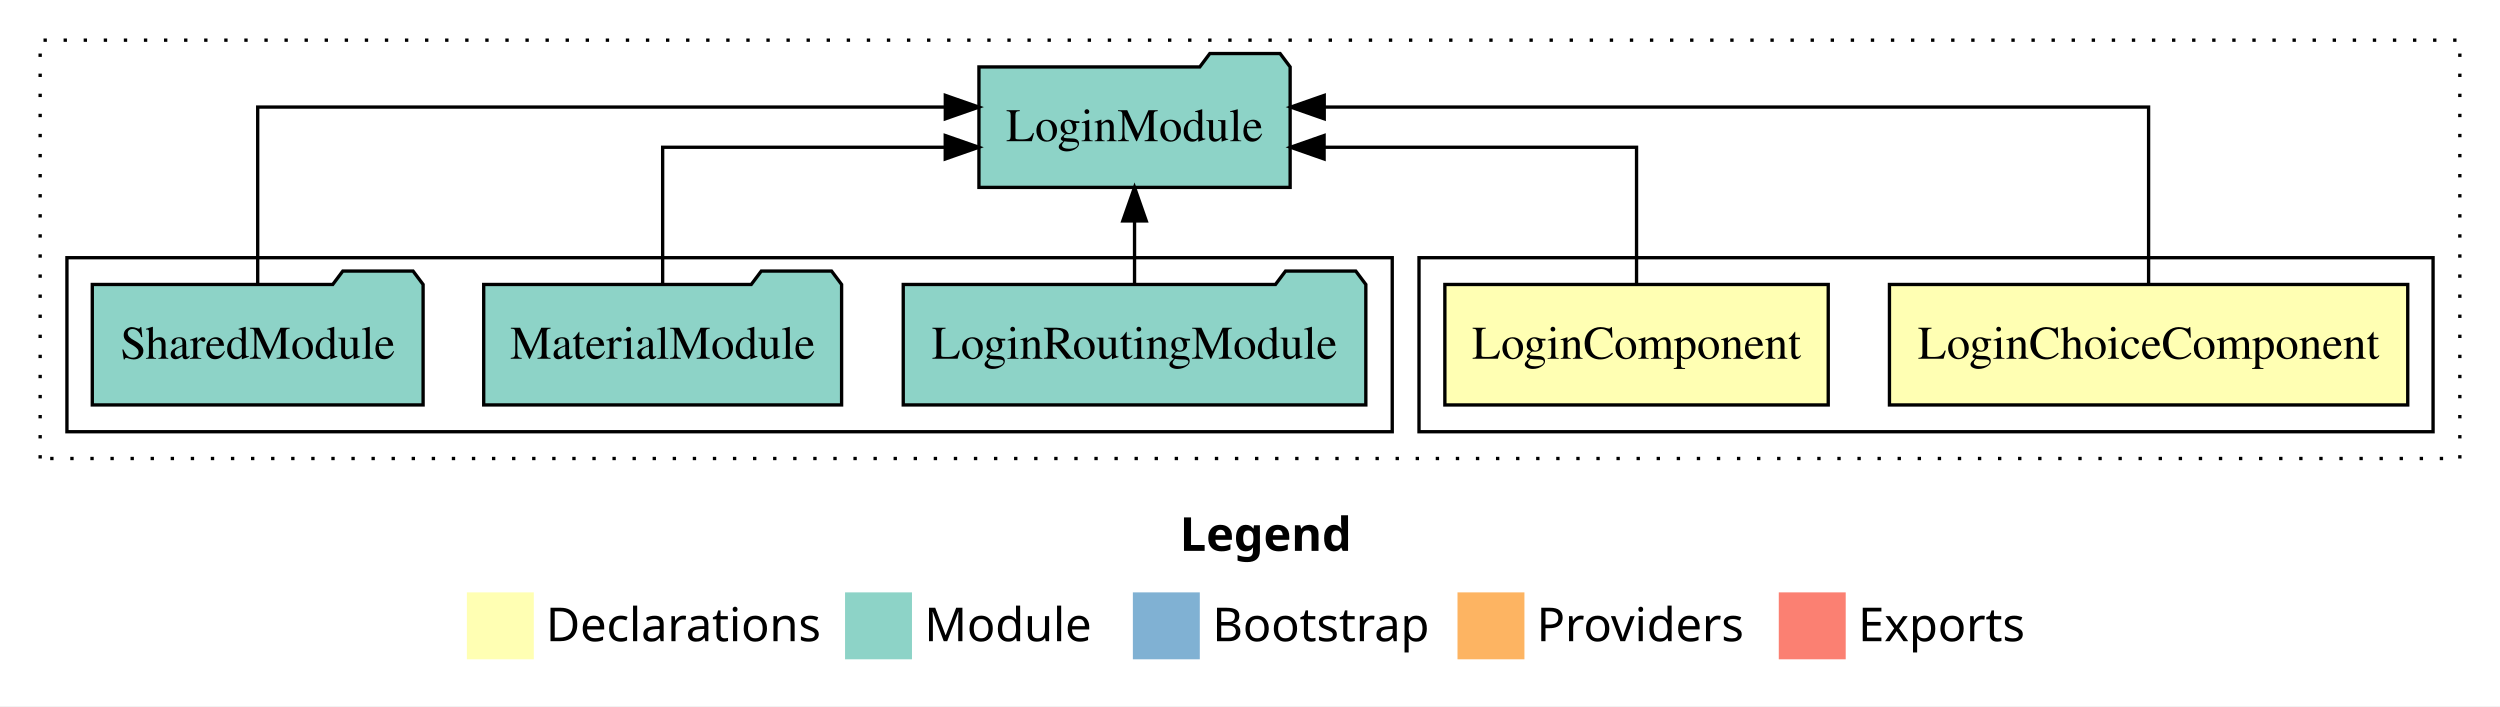
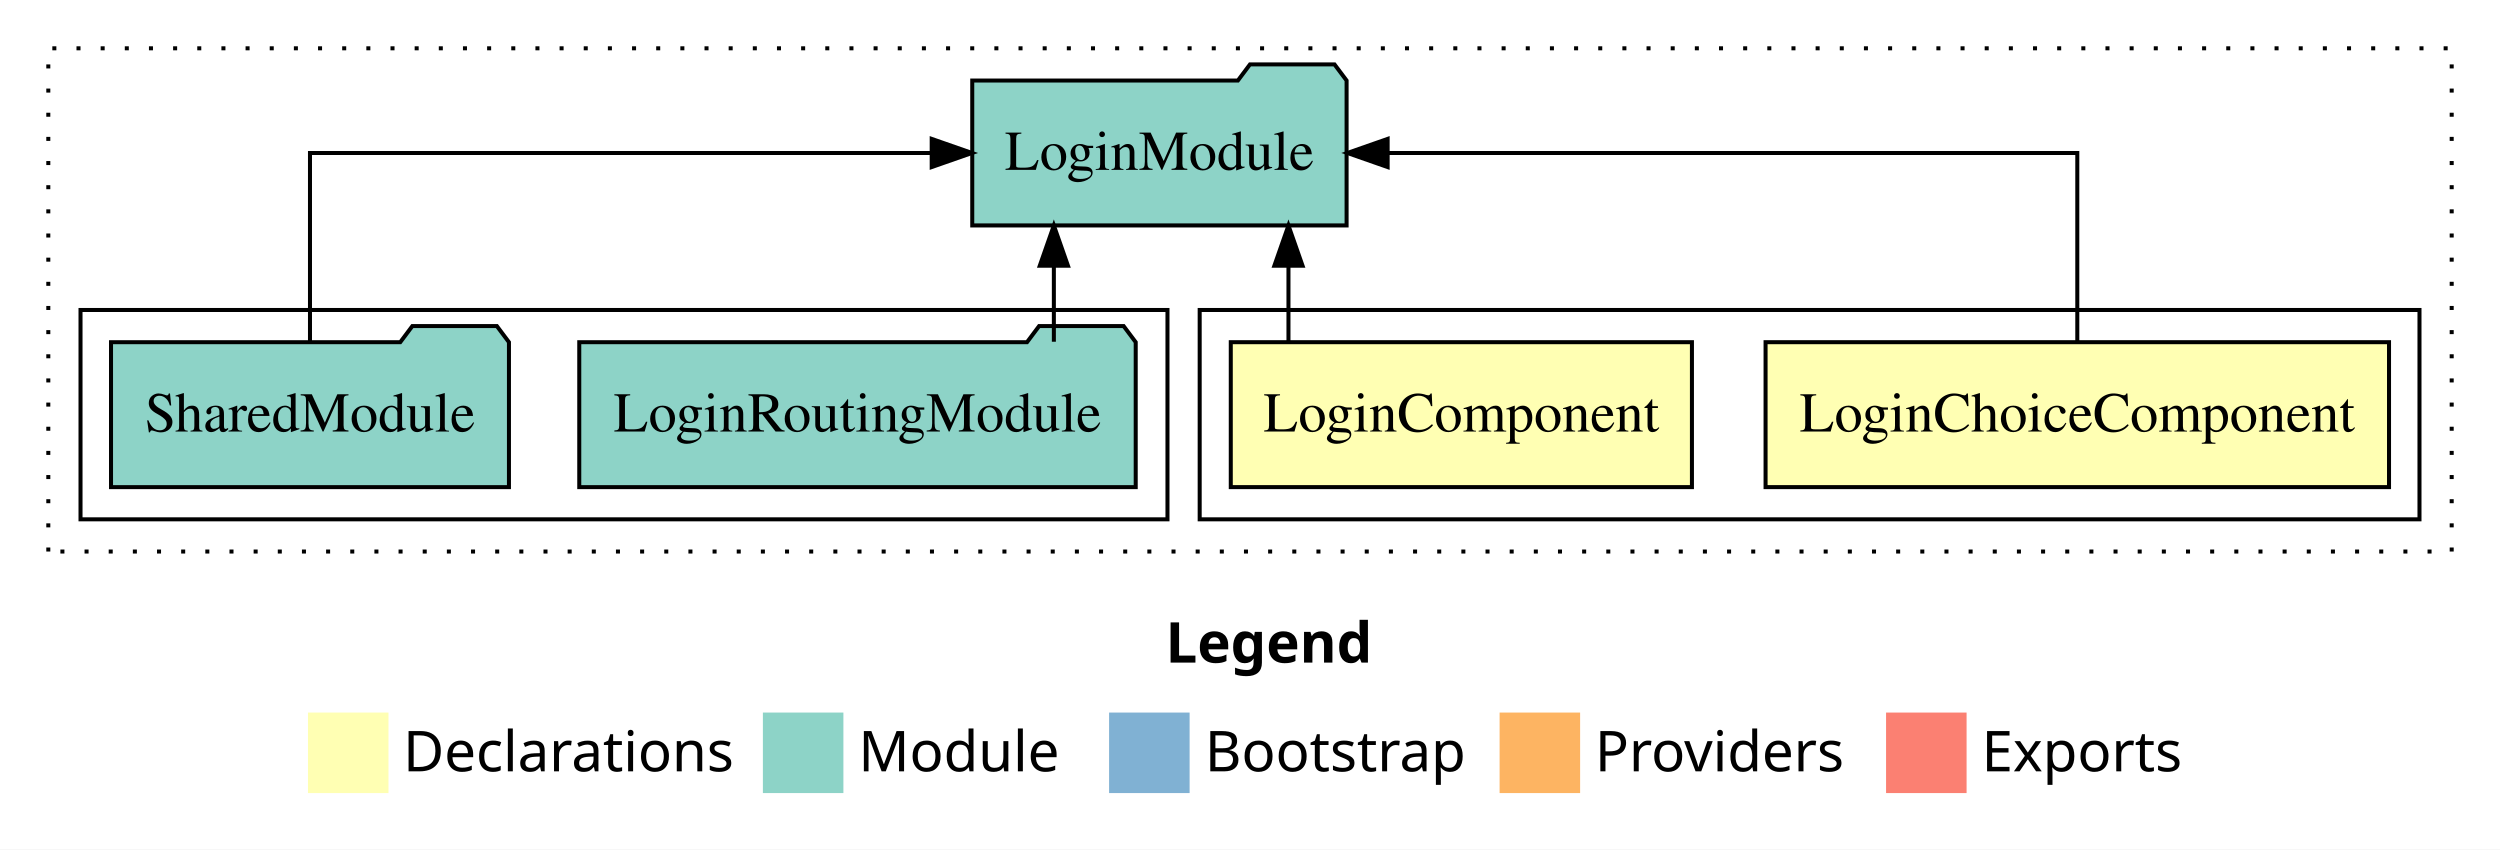
- <svg xmlns="http://www.w3.org/2000/svg" width="747pt" height="211pt" viewBox="0.00 0.00 747.00 211.00">
+ <svg xmlns="http://www.w3.org/2000/svg" width="621pt" height="211pt" viewBox="0.00 0.00 621.00 211.00">
  <g id="graph0" class="graph" transform="scale(1 1) rotate(0) translate(4 207)">
-     <polygon fill="#ffffff" stroke="transparent" points="-4,4 -4,-207 743,-207 743,4 -4,4" />
-     <text text-anchor="start" x="348.509" y="-42.4" font-family="sans-serif" font-weight="bold" font-size="14.00" fill="#000000">Legend</text>
-     <polygon fill="#ffffb3" stroke="transparent" points="135.5,-10 135.5,-30 155.5,-30 155.5,-10 135.5,-10" />
-     <text text-anchor="start" x="159.129" y="-15.4" font-family="sans-serif" font-size="14.00" fill="#000000">  Declarations</text>
-     <polygon fill="#8dd3c7" stroke="transparent" points="248.5,-10 248.5,-30 268.5,-30 268.5,-10 248.5,-10" />
-     <text text-anchor="start" x="272.225" y="-15.4" font-family="sans-serif" font-size="14.00" fill="#000000">  Module</text>
-     <polygon fill="#80b1d3" stroke="transparent" points="334.5,-10 334.5,-30 354.5,-30 354.5,-10 334.5,-10" />
-     <text text-anchor="start" x="358.281" y="-15.4" font-family="sans-serif" font-size="14.00" fill="#000000">  Bootstrap</text>
-     <polygon fill="#fdb462" stroke="transparent" points="431.5,-10 431.5,-30 451.5,-30 451.5,-10 431.5,-10" />
-     <text text-anchor="start" x="455.173" y="-15.4" font-family="sans-serif" font-size="14.00" fill="#000000">  Providers</text>
-     <polygon fill="#fb8072" stroke="transparent" points="527.5,-10 527.5,-30 547.5,-30 547.5,-10 527.5,-10" />
-     <text text-anchor="start" x="551.226" y="-15.4" font-family="sans-serif" font-size="14.00" fill="#000000">  Exports</text>
+     <polygon fill="#ffffff" stroke="transparent" points="-4,4 -4,-207 617,-207 617,4 -4,4" />
+     <text text-anchor="start" x="285.509" y="-42.4" font-family="sans-serif" font-weight="bold" font-size="14.00" fill="#000000">Legend</text>
+     <polygon fill="#ffffb3" stroke="transparent" points="72.5,-10 72.5,-30 92.5,-30 92.5,-10 72.5,-10" />
+     <text text-anchor="start" x="96.129" y="-15.4" font-family="sans-serif" font-size="14.00" fill="#000000">  Declarations</text>
+     <polygon fill="#8dd3c7" stroke="transparent" points="185.5,-10 185.5,-30 205.5,-30 205.5,-10 185.5,-10" />
+     <text text-anchor="start" x="209.225" y="-15.4" font-family="sans-serif" font-size="14.00" fill="#000000">  Module</text>
+     <polygon fill="#80b1d3" stroke="transparent" points="271.5,-10 271.5,-30 291.5,-30 291.5,-10 271.5,-10" />
+     <text text-anchor="start" x="295.281" y="-15.4" font-family="sans-serif" font-size="14.00" fill="#000000">  Bootstrap</text>
+     <polygon fill="#fdb462" stroke="transparent" points="368.5,-10 368.5,-30 388.5,-30 388.5,-10 368.5,-10" />
+     <text text-anchor="start" x="392.173" y="-15.4" font-family="sans-serif" font-size="14.00" fill="#000000">  Providers</text>
+     <polygon fill="#fb8072" stroke="transparent" points="464.5,-10 464.5,-30 484.5,-30 484.5,-10 464.5,-10" />
+     <text text-anchor="start" x="488.226" y="-15.4" font-family="sans-serif" font-size="14.00" fill="#000000">  Exports</text>
    <g id="clust1" class="cluster">
-       <polygon fill="none" stroke="#000000" stroke-dasharray="1,5" points="8,-70 8,-195 731,-195 731,-70 8,-70" />
+       <polygon fill="none" stroke="#000000" stroke-dasharray="1,5" points="8,-70 8,-195 605,-195 605,-70 8,-70" />
    </g>
    <g id="clust2" class="cluster">
-       <polygon fill="none" stroke="#000000" points="420,-78 420,-130 723,-130 723,-78 420,-78" />
+       <polygon fill="none" stroke="#000000" points="294,-78 294,-130 597,-130 597,-78 294,-78" />
    </g>
    <g id="clust5" class="cluster">
-       <polygon fill="none" stroke="#000000" points="16,-78 16,-130 412,-130 412,-78 16,-78" />
+       <polygon fill="none" stroke="#000000" points="16,-78 16,-130 286,-130 286,-78 16,-78" />
    </g>
    <g id="node1" class="node">
-       <polygon fill="#ffffb3" stroke="#000000" points="715.433,-122 560.567,-122 560.567,-86 715.433,-86 715.433,-122" />
-       <text text-anchor="middle" x="638" y="-99.8" font-family="Times,serif" font-size="14.00" fill="#000000">LoginChoiceComponent</text>
+       <polygon fill="#ffffb3" stroke="#000000" points="589.433,-122 434.567,-122 434.567,-86 589.433,-86 589.433,-122" />
+       <text text-anchor="middle" x="512" y="-99.8" font-family="Times,serif" font-size="14.00" fill="#000000">LoginChoiceComponent</text>
    </g>
    <g id="node3" class="node">
-       <polygon fill="#8dd3c7" stroke="#000000" points="381.493,-187 378.493,-191 357.493,-191 354.493,-187 288.507,-187 288.507,-151 381.493,-151 381.493,-187" />
-       <text text-anchor="middle" x="335" y="-164.8" font-family="Times,serif" font-size="14.00" fill="#000000">LoginModule</text>
+       <polygon fill="#8dd3c7" stroke="#000000" points="330.493,-187 327.493,-191 306.493,-191 303.493,-187 237.507,-187 237.507,-151 330.493,-151 330.493,-187" />
+       <text text-anchor="middle" x="284" y="-164.8" font-family="Times,serif" font-size="14.00" fill="#000000">LoginModule</text>
    </g>
    <g id="edge1" class="edge">
-       <path fill="none" stroke="#000000" d="M638,-122.284C638,-143.321 638,-175 638,-175 638,-175 391.68,-175 391.68,-175" />
-       <polygon fill="#000000" stroke="#000000" points="391.68,-171.5 381.68,-175 391.68,-178.5 391.68,-171.5" />
+       <path fill="none" stroke="#000000" d="M512,-122.106C512,-141.339 512,-169 512,-169 512,-169 340.689,-169 340.689,-169" />
+       <polygon fill="#000000" stroke="#000000" points="340.689,-165.5 330.689,-169 340.689,-172.5 340.689,-165.5" />
    </g>
    <g id="node2" class="node">
-       <polygon fill="#ffffb3" stroke="#000000" points="542.276,-122 427.724,-122 427.724,-86 542.276,-86 542.276,-122" />
-       <text text-anchor="middle" x="485" y="-99.8" font-family="Times,serif" font-size="14.00" fill="#000000">LoginComponent</text>
+       <polygon fill="#ffffb3" stroke="#000000" points="416.276,-122 301.724,-122 301.724,-86 416.276,-86 416.276,-122" />
+       <text text-anchor="middle" x="359" y="-99.8" font-family="Times,serif" font-size="14.00" fill="#000000">LoginComponent</text>
    </g>
    <g id="edge2" class="edge">
-       <path fill="none" stroke="#000000" d="M485,-122.022C485,-139.373 485,-163 485,-163 485,-163 391.639,-163 391.639,-163" />
-       <polygon fill="#000000" stroke="#000000" points="391.639,-159.5 381.639,-163 391.639,-166.5 391.639,-159.5" />
+       <path fill="none" stroke="#000000" d="M316.054,-122.106C316.054,-122.106 316.054,-140.991 316.054,-140.991" />
+       <polygon fill="#000000" stroke="#000000" points="312.554,-140.991 316.054,-150.991 319.554,-140.991 312.554,-140.991" />
    </g>
    <g id="node4" class="node">
-       <polygon fill="#8dd3c7" stroke="#000000" points="404.111,-122 401.111,-126 380.111,-126 377.111,-122 265.889,-122 265.889,-86 404.111,-86 404.111,-122" />
-       <text text-anchor="middle" x="335" y="-99.8" font-family="Times,serif" font-size="14.00" fill="#000000">LoginRoutingModule</text>
+       <polygon fill="#8dd3c7" stroke="#000000" points="278.111,-122 275.111,-126 254.111,-126 251.111,-122 139.889,-122 139.889,-86 278.111,-86 278.111,-122" />
+       <text text-anchor="middle" x="209" y="-99.8" font-family="Times,serif" font-size="14.00" fill="#000000">LoginRoutingModule</text>
    </g>
    <g id="edge3" class="edge">
-       <path fill="none" stroke="#000000" d="M335,-122.106C335,-122.106 335,-140.991 335,-140.991" />
-       <polygon fill="#000000" stroke="#000000" points="331.5,-140.991 335,-150.991 338.5,-140.991 331.5,-140.991" />
+       <path fill="none" stroke="#000000" d="M257.779,-122.106C257.779,-122.106 257.779,-140.991 257.779,-140.991" />
+       <polygon fill="#000000" stroke="#000000" points="254.28,-140.991 257.779,-150.991 261.279,-140.991 254.28,-140.991" />
    </g>
    <g id="node5" class="node">
-       <polygon fill="#8dd3c7" stroke="#000000" points="247.471,-122 244.471,-126 223.471,-126 220.471,-122 140.529,-122 140.529,-86 247.471,-86 247.471,-122" />
-       <text text-anchor="middle" x="194" y="-99.8" font-family="Times,serif" font-size="14.00" fill="#000000">MaterialModule</text>
-     </g>
-     <g id="edge4" class="edge">
-       <path fill="none" stroke="#000000" d="M194,-122.022C194,-139.373 194,-163 194,-163 194,-163 278.441,-163 278.441,-163" />
-       <polygon fill="#000000" stroke="#000000" points="278.441,-166.5 288.441,-163 278.44,-159.5 278.441,-166.5" />
-     </g>
-     <g id="node6" class="node">
      <polygon fill="#8dd3c7" stroke="#000000" points="122.423,-122 119.423,-126 98.423,-126 95.423,-122 23.577,-122 23.577,-86 122.423,-86 122.423,-122" />
      <text text-anchor="middle" x="73" y="-99.8" font-family="Times,serif" font-size="14.00" fill="#000000">SharedModule</text>
    </g>
-     <g id="edge5" class="edge">
-       <path fill="none" stroke="#000000" d="M73,-122.284C73,-143.321 73,-175 73,-175 73,-175 278.462,-175 278.462,-175" />
-       <polygon fill="#000000" stroke="#000000" points="278.462,-178.5 288.462,-175 278.462,-171.5 278.462,-178.5" />
+     <g id="edge4" class="edge">
+       <path fill="none" stroke="#000000" d="M73,-122.106C73,-141.339 73,-169 73,-169 73,-169 227.434,-169 227.434,-169" />
+       <polygon fill="#000000" stroke="#000000" points="227.434,-172.5 237.434,-169 227.434,-165.5 227.434,-172.5" />
    </g>
  </g>
</svg>
